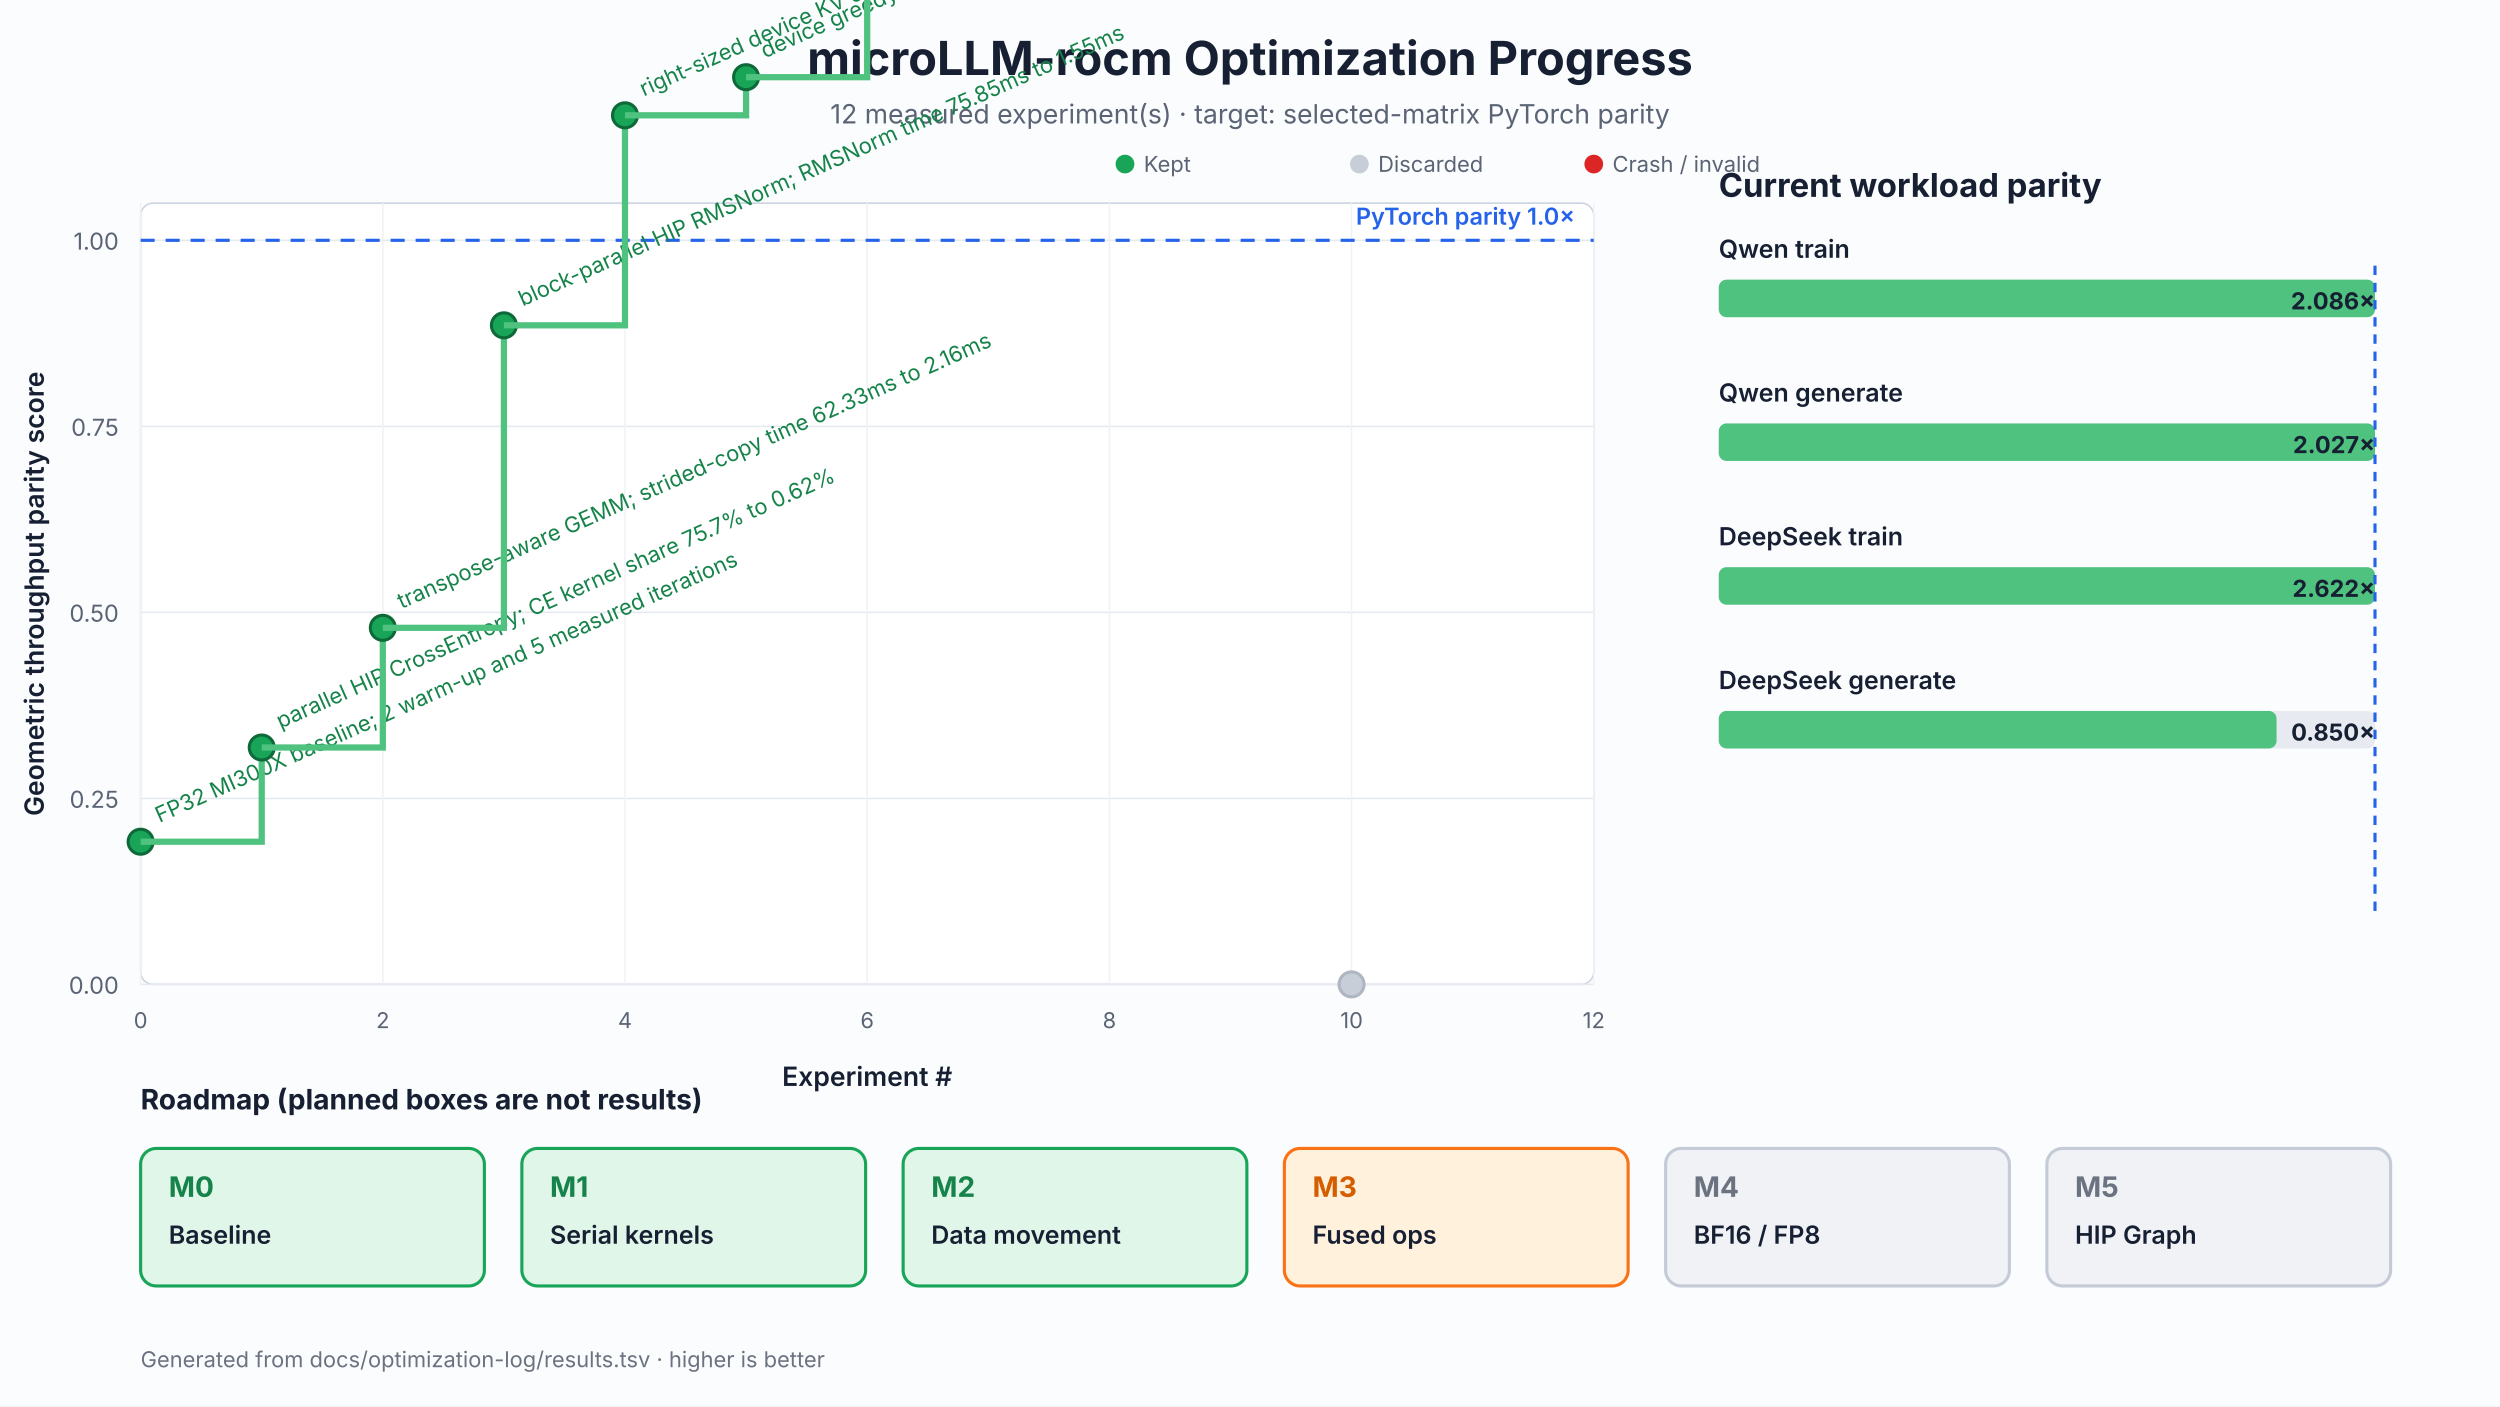
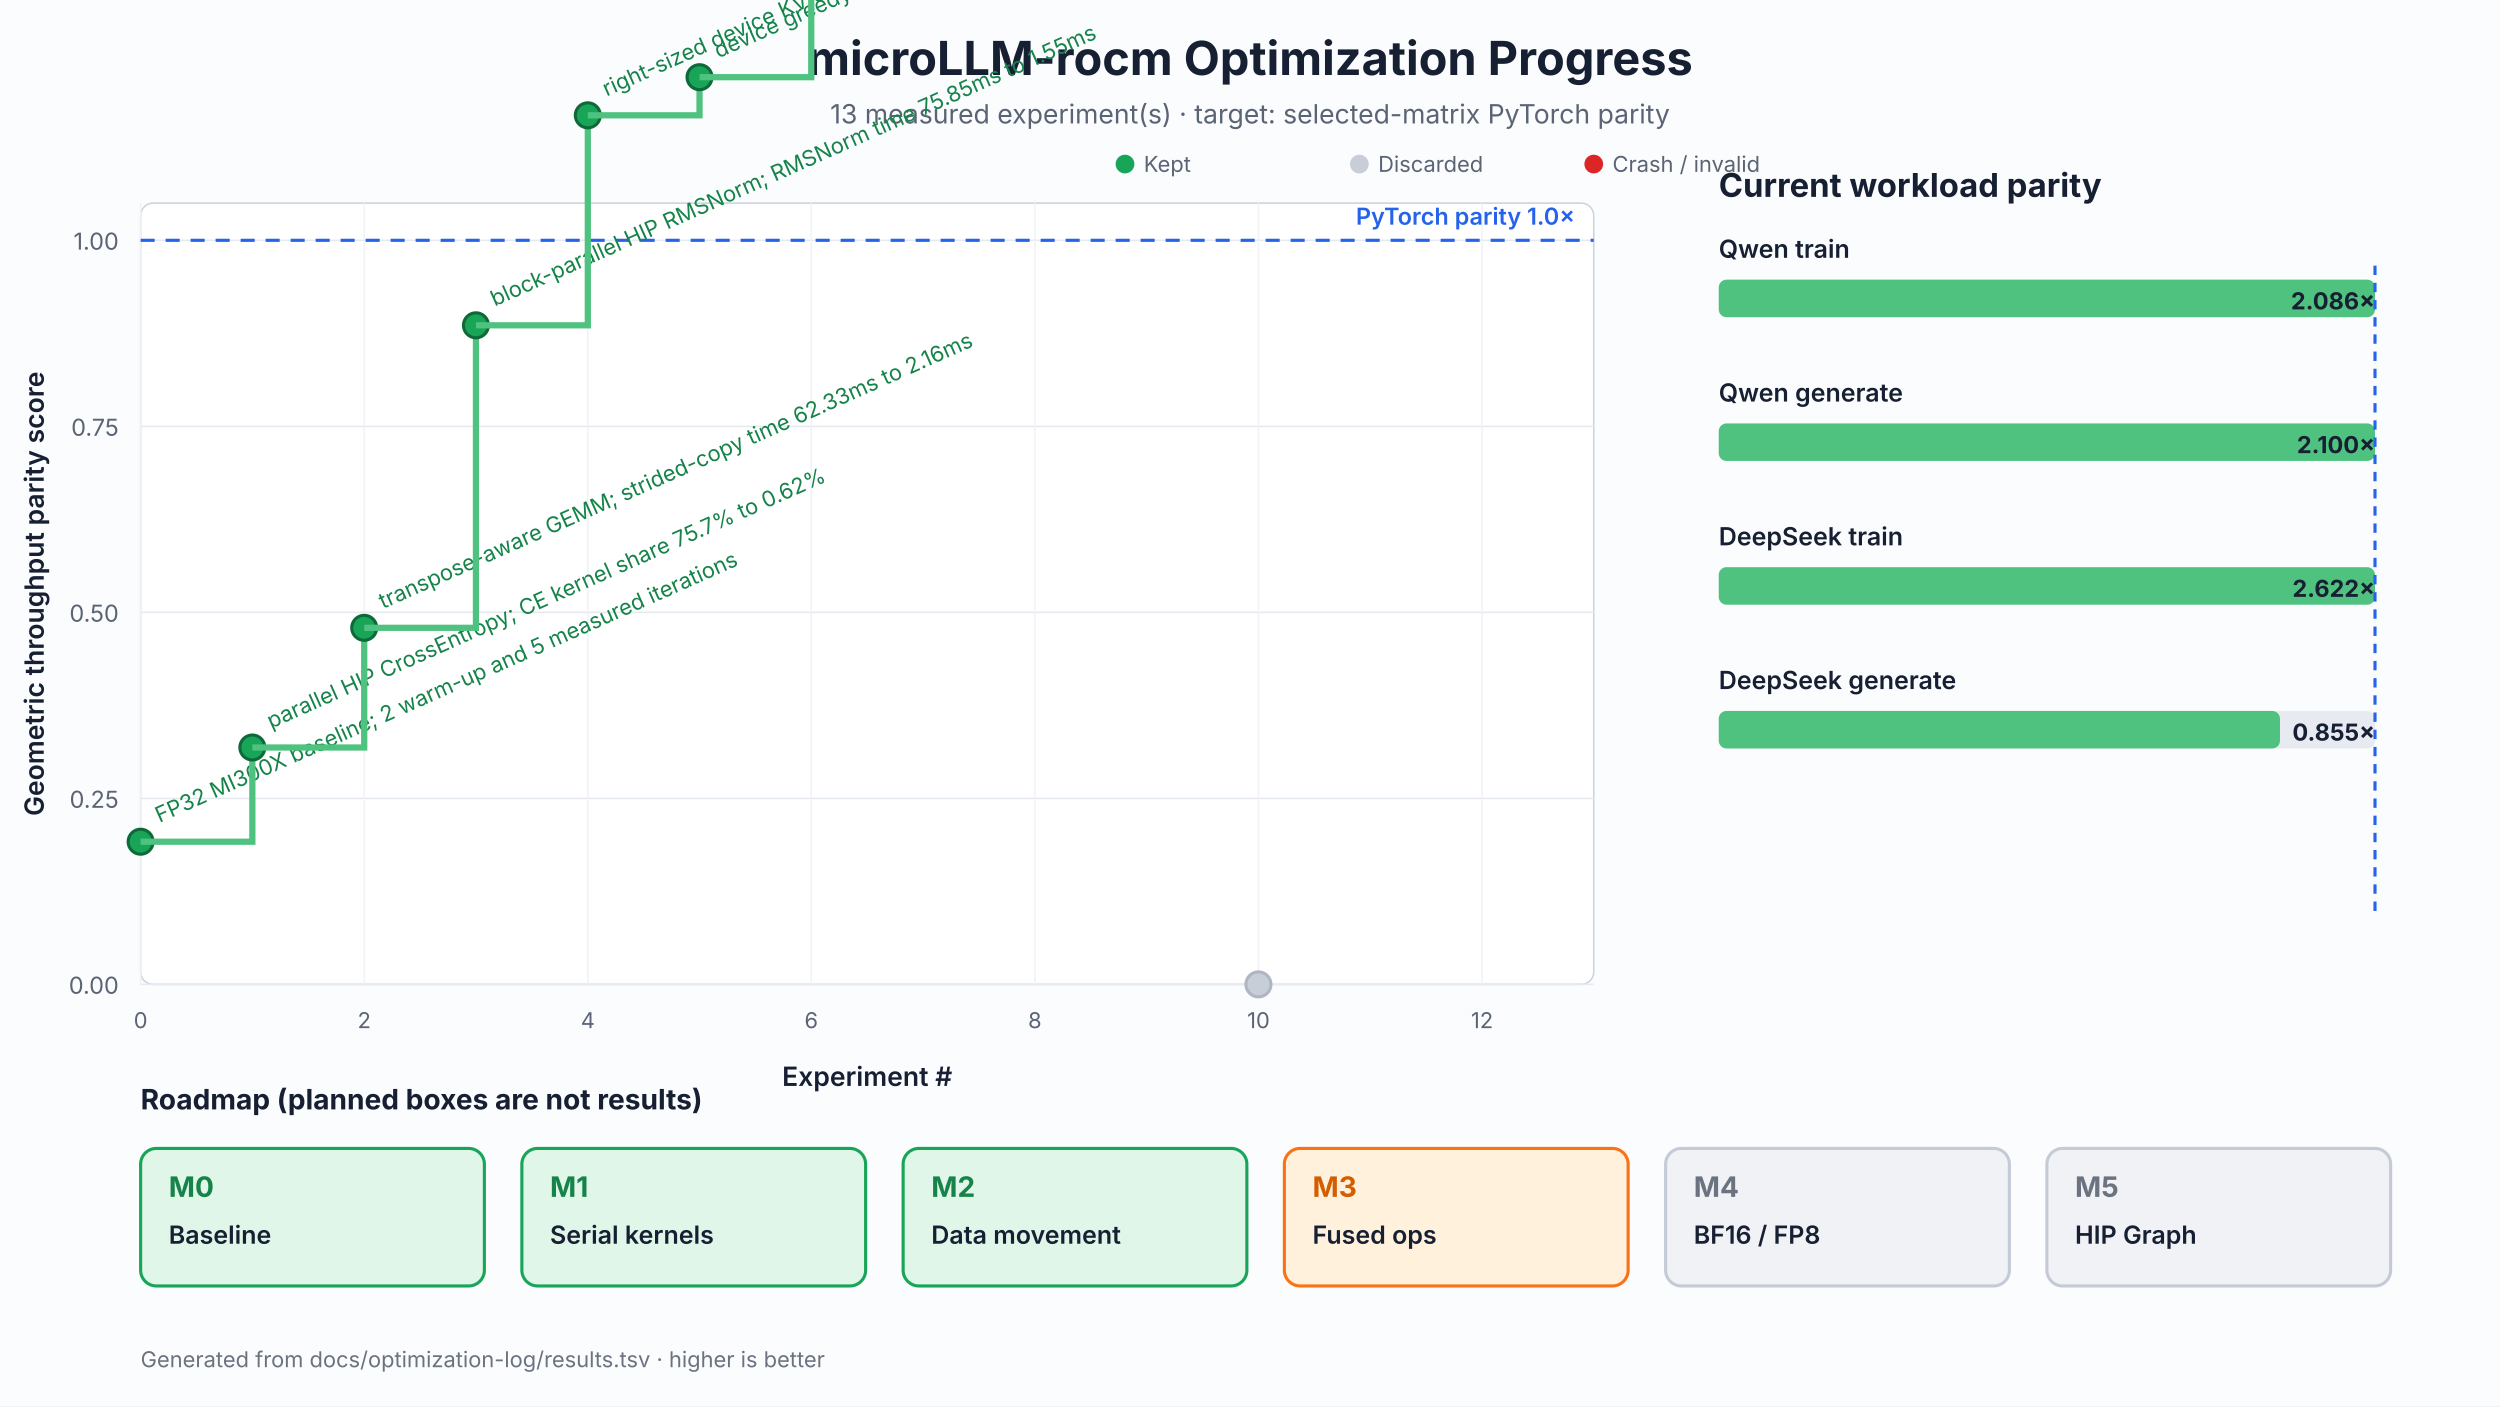
<svg xmlns="http://www.w3.org/2000/svg" width="1600" height="900" viewBox="0 0 1600 900">
  <rect width="100%" height="100%" fill="#fbfcfe" />
  <text x="800.0" y="48.0" font-family="Inter,Arial,sans-serif" font-size="30" fill="#172033" text-anchor="middle" font-weight="700">microLLM-rocm Optimization Progress</text>
-   <text x="800.0" y="79.0" font-family="Inter,Arial,sans-serif" font-size="17" fill="#5b6474" text-anchor="middle" font-weight="400">12 measured experiment(s) · target: selected-matrix PyTorch parity</text>
+   <text x="800.0" y="79.0" font-family="Inter,Arial,sans-serif" font-size="17" fill="#5b6474" text-anchor="middle" font-weight="400">13 measured experiment(s) · target: selected-matrix PyTorch parity</text>
  <rect x="90" y="130" width="930" height="500" fill="#ffffff" stroke="#cbd3df" rx="8" />
  <line x1="90" y1="630.0" x2="1020" y2="630.0" stroke="#e5e9f0" />
  <text x="76.0" y="636.0" font-family="Inter,Arial,sans-serif" font-size="15" fill="#5b6474" text-anchor="end" font-weight="400">0.00</text>
  <line x1="90" y1="511.0" x2="1020" y2="511.0" stroke="#e5e9f0" />
  <text x="76.0" y="517.0" font-family="Inter,Arial,sans-serif" font-size="15" fill="#5b6474" text-anchor="end" font-weight="400">0.25</text>
  <line x1="90" y1="391.9" x2="1020" y2="391.9" stroke="#e5e9f0" />
  <text x="76.0" y="397.9" font-family="Inter,Arial,sans-serif" font-size="15" fill="#5b6474" text-anchor="end" font-weight="400">0.50</text>
  <line x1="90" y1="272.9" x2="1020" y2="272.9" stroke="#e5e9f0" />
  <text x="76.0" y="278.9" font-family="Inter,Arial,sans-serif" font-size="15" fill="#5b6474" text-anchor="end" font-weight="400">0.75</text>
  <line x1="90" y1="153.8" x2="1020" y2="153.8" stroke="#e5e9f0" />
  <text x="76.0" y="159.8" font-family="Inter,Arial,sans-serif" font-size="15" fill="#5b6474" text-anchor="end" font-weight="400">1.00</text>
  <line x1="90.0" y1="130" x2="90.0" y2="630" stroke="#f0f2f6" />
  <text x="90.0" y="658.0" font-family="Inter,Arial,sans-serif" font-size="14" fill="#5b6474" text-anchor="middle" font-weight="400">0</text>
-   <line x1="245.0" y1="130" x2="245.0" y2="630" stroke="#f0f2f6" />
-   <text x="245.0" y="658.0" font-family="Inter,Arial,sans-serif" font-size="14" fill="#5b6474" text-anchor="middle" font-weight="400">2</text>
-   <line x1="400.0" y1="130" x2="400.0" y2="630" stroke="#f0f2f6" />
-   <text x="400.0" y="658.0" font-family="Inter,Arial,sans-serif" font-size="14" fill="#5b6474" text-anchor="middle" font-weight="400">4</text>
-   <line x1="555.0" y1="130" x2="555.0" y2="630" stroke="#f0f2f6" />
-   <text x="555.0" y="658.0" font-family="Inter,Arial,sans-serif" font-size="14" fill="#5b6474" text-anchor="middle" font-weight="400">6</text>
-   <line x1="710.0" y1="130" x2="710.0" y2="630" stroke="#f0f2f6" />
-   <text x="710.0" y="658.0" font-family="Inter,Arial,sans-serif" font-size="14" fill="#5b6474" text-anchor="middle" font-weight="400">8</text>
-   <line x1="865.0" y1="130" x2="865.0" y2="630" stroke="#f0f2f6" />
-   <text x="865.0" y="658.0" font-family="Inter,Arial,sans-serif" font-size="14" fill="#5b6474" text-anchor="middle" font-weight="400">10</text>
-   <line x1="1020.0" y1="130" x2="1020.0" y2="630" stroke="#f0f2f6" />
-   <text x="1020.0" y="658.0" font-family="Inter,Arial,sans-serif" font-size="14" fill="#5b6474" text-anchor="middle" font-weight="400">12</text>
+   <line x1="233.1" y1="130" x2="233.1" y2="630" stroke="#f0f2f6" />
+   <text x="233.1" y="658.0" font-family="Inter,Arial,sans-serif" font-size="14" fill="#5b6474" text-anchor="middle" font-weight="400">2</text>
+   <line x1="376.2" y1="130" x2="376.2" y2="630" stroke="#f0f2f6" />
+   <text x="376.2" y="658.0" font-family="Inter,Arial,sans-serif" font-size="14" fill="#5b6474" text-anchor="middle" font-weight="400">4</text>
+   <line x1="519.2" y1="130" x2="519.2" y2="630" stroke="#f0f2f6" />
+   <text x="519.2" y="658.0" font-family="Inter,Arial,sans-serif" font-size="14" fill="#5b6474" text-anchor="middle" font-weight="400">6</text>
+   <line x1="662.3" y1="130" x2="662.3" y2="630" stroke="#f0f2f6" />
+   <text x="662.3" y="658.0" font-family="Inter,Arial,sans-serif" font-size="14" fill="#5b6474" text-anchor="middle" font-weight="400">8</text>
+   <line x1="805.4" y1="130" x2="805.4" y2="630" stroke="#f0f2f6" />
+   <text x="805.4" y="658.0" font-family="Inter,Arial,sans-serif" font-size="14" fill="#5b6474" text-anchor="middle" font-weight="400">10</text>
+   <line x1="948.5" y1="130" x2="948.5" y2="630" stroke="#f0f2f6" />
+   <text x="948.5" y="658.0" font-family="Inter,Arial,sans-serif" font-size="14" fill="#5b6474" text-anchor="middle" font-weight="400">12</text>
  <line x1="90" y1="153.8" x2="1020" y2="153.8" stroke="#2563eb" stroke-width="2" stroke-dasharray="9 7" />
  <text x="1008.0" y="143.8" font-family="Inter,Arial,sans-serif" font-size="15" fill="#2563eb" text-anchor="end" font-weight="600">PyTorch parity 1.0×</text>
  <circle cx="90.0" cy="538.7" r="8" fill="#18a558" stroke="#0e6938" stroke-width="2" />
  <text x="102.0" y="526.7" font-family="Inter,Arial,sans-serif" font-size="14" fill="#16834a" text-anchor="start" font-weight="400" transform="rotate(-24 102.0 526.7)">FP32 MI300X baseline; 2 warm-up and 5 measured iterations</text>
-   <path d="M 90.0 538.7 H 167.5 V 478.4" fill="none" stroke="#4ec27e" stroke-width="4" />
-   <circle cx="167.5" cy="478.4" r="8" fill="#18a558" stroke="#0e6938" stroke-width="2" />
-   <text x="179.5" y="466.4" font-family="Inter,Arial,sans-serif" font-size="14" fill="#16834a" text-anchor="start" font-weight="400" transform="rotate(-24 179.5 466.4)">parallel HIP CrossEntropy; CE kernel share 75.7% to 0.62%</text>
-   <path d="M 167.5 478.4 H 245.0 V 401.8" fill="none" stroke="#4ec27e" stroke-width="4" />
-   <circle cx="245.0" cy="401.8" r="8" fill="#18a558" stroke="#0e6938" stroke-width="2" />
-   <text x="257.0" y="389.8" font-family="Inter,Arial,sans-serif" font-size="14" fill="#16834a" text-anchor="start" font-weight="400" transform="rotate(-24 257.0 389.8)">transpose-aware GEMM; strided-copy time 62.33ms to 2.16ms</text>
-   <path d="M 245.0 401.8 H 322.5 V 208.2" fill="none" stroke="#4ec27e" stroke-width="4" />
-   <circle cx="322.5" cy="208.2" r="8" fill="#18a558" stroke="#0e6938" stroke-width="2" />
-   <text x="334.5" y="196.2" font-family="Inter,Arial,sans-serif" font-size="14" fill="#16834a" text-anchor="start" font-weight="400" transform="rotate(-24 334.5 196.2)">block-parallel HIP RMSNorm; RMSNorm time 75.85ms to 1.55ms</text>
-   <path d="M 322.5 208.2 H 400.0 V 73.8" fill="none" stroke="#4ec27e" stroke-width="4" />
-   <circle cx="400.0" cy="73.8" r="8" fill="#18a558" stroke="#0e6938" stroke-width="2" />
-   <text x="412.0" y="61.8" font-family="Inter,Arial,sans-serif" font-size="14" fill="#16834a" text-anchor="start" font-weight="400" transform="rotate(-24 412.0 61.8)">right-sized device KV cache and direct GQA; score crosses selected-matrix parity</text>
-   <path d="M 400.0 73.8 H 477.5 V 49.4" fill="none" stroke="#4ec27e" stroke-width="4" />
-   <circle cx="477.5" cy="49.4" r="8" fill="#18a558" stroke="#0e6938" stroke-width="2" />
-   <text x="489.5" y="37.4" font-family="Inter,Arial,sans-serif" font-size="14" fill="#16834a" text-anchor="start" font-weight="400" transform="rotate(-24 489.5 37.4)">device greedy argmax; generated-token D2H records 9 to 1</text>
-   <path d="M 477.5 49.4 H 555.0 V -179.8" fill="none" stroke="#4ec27e" stroke-width="4" />
-   <circle cx="555.0" cy="-179.8" r="8" fill="#18a558" stroke="#0e6938" stroke-width="2" />
-   <text x="567.0" y="-191.8" font-family="Inter,Arial,sans-serif" font-size="14" fill="#16834a" text-anchor="start" font-weight="400" transform="rotate(-24 567.0 -191.8)">steady-state exact-size HIP pool; measured backend allocations reduced 7x to 66x</text>
-   <circle cx="632.5" cy="-165.1" r="8" fill="#c8ced8" stroke="#aeb6c2" stroke-width="2" />
-   <circle cx="710.0" cy="-154.2" r="8" fill="#c8ced8" stroke="#aeb6c2" stroke-width="2" />
-   <path d="M 555.0 -179.8 H 787.5 V -204.4" fill="none" stroke="#4ec27e" stroke-width="4" />
-   <circle cx="787.5" cy="-204.4" r="8" fill="#18a558" stroke="#0e6938" stroke-width="2" />
-   <text x="799.5" y="-216.4" font-family="Inter,Arial,sans-serif" font-size="14" fill="#16834a" text-anchor="start" font-weight="400" transform="rotate(-24 799.5 -216.4)">fused cached decode Attention; generation medians improved 5.5% and 8.1%</text>
-   <circle cx="865.0" cy="630.0" r="8" fill="#c8ced8" stroke="#aeb6c2" stroke-width="2" />
-   <circle cx="942.5" cy="-191.9" r="8" fill="#c8ced8" stroke="#aeb6c2" stroke-width="2" />
+   <path d="M 90.0 538.7 H 161.5 V 478.4" fill="none" stroke="#4ec27e" stroke-width="4" />
+   <circle cx="161.5" cy="478.4" r="8" fill="#18a558" stroke="#0e6938" stroke-width="2" />
+   <text x="173.5" y="466.4" font-family="Inter,Arial,sans-serif" font-size="14" fill="#16834a" text-anchor="start" font-weight="400" transform="rotate(-24 173.5 466.4)">parallel HIP CrossEntropy; CE kernel share 75.7% to 0.62%</text>
+   <path d="M 161.5 478.4 H 233.1 V 401.8" fill="none" stroke="#4ec27e" stroke-width="4" />
+   <circle cx="233.1" cy="401.8" r="8" fill="#18a558" stroke="#0e6938" stroke-width="2" />
+   <text x="245.1" y="389.8" font-family="Inter,Arial,sans-serif" font-size="14" fill="#16834a" text-anchor="start" font-weight="400" transform="rotate(-24 245.1 389.8)">transpose-aware GEMM; strided-copy time 62.33ms to 2.16ms</text>
+   <path d="M 233.1 401.8 H 304.6 V 208.2" fill="none" stroke="#4ec27e" stroke-width="4" />
+   <circle cx="304.6" cy="208.2" r="8" fill="#18a558" stroke="#0e6938" stroke-width="2" />
+   <text x="316.6" y="196.2" font-family="Inter,Arial,sans-serif" font-size="14" fill="#16834a" text-anchor="start" font-weight="400" transform="rotate(-24 316.6 196.2)">block-parallel HIP RMSNorm; RMSNorm time 75.85ms to 1.55ms</text>
+   <path d="M 304.6 208.2 H 376.2 V 73.8" fill="none" stroke="#4ec27e" stroke-width="4" />
+   <circle cx="376.2" cy="73.8" r="8" fill="#18a558" stroke="#0e6938" stroke-width="2" />
+   <text x="388.2" y="61.8" font-family="Inter,Arial,sans-serif" font-size="14" fill="#16834a" text-anchor="start" font-weight="400" transform="rotate(-24 388.2 61.8)">right-sized device KV cache and direct GQA; score crosses selected-matrix parity</text>
+   <path d="M 376.2 73.8 H 447.7 V 49.4" fill="none" stroke="#4ec27e" stroke-width="4" />
+   <circle cx="447.7" cy="49.4" r="8" fill="#18a558" stroke="#0e6938" stroke-width="2" />
+   <text x="459.7" y="37.4" font-family="Inter,Arial,sans-serif" font-size="14" fill="#16834a" text-anchor="start" font-weight="400" transform="rotate(-24 459.7 37.4)">device greedy argmax; generated-token D2H records 9 to 1</text>
+   <path d="M 447.7 49.4 H 519.2 V -179.8" fill="none" stroke="#4ec27e" stroke-width="4" />
+   <circle cx="519.2" cy="-179.8" r="8" fill="#18a558" stroke="#0e6938" stroke-width="2" />
+   <text x="531.2" y="-191.8" font-family="Inter,Arial,sans-serif" font-size="14" fill="#16834a" text-anchor="start" font-weight="400" transform="rotate(-24 531.2 -191.8)">steady-state exact-size HIP pool; measured backend allocations reduced 7x to 66x</text>
+   <circle cx="590.8" cy="-165.1" r="8" fill="#c8ced8" stroke="#aeb6c2" stroke-width="2" />
+   <circle cx="662.3" cy="-154.2" r="8" fill="#c8ced8" stroke="#aeb6c2" stroke-width="2" />
+   <path d="M 519.2 -179.8 H 733.8 V -204.4" fill="none" stroke="#4ec27e" stroke-width="4" />
+   <circle cx="733.8" cy="-204.4" r="8" fill="#18a558" stroke="#0e6938" stroke-width="2" />
+   <text x="745.8" y="-216.4" font-family="Inter,Arial,sans-serif" font-size="14" fill="#16834a" text-anchor="start" font-weight="400" transform="rotate(-24 745.8 -216.4)">fused cached decode Attention; generation medians improved 5.5% and 8.1%</text>
+   <circle cx="805.4" cy="630.0" r="8" fill="#c8ced8" stroke="#aeb6c2" stroke-width="2" />
+   <circle cx="876.9" cy="-191.9" r="8" fill="#c8ced8" stroke="#aeb6c2" stroke-width="2" />
+   <path d="M 733.8 -204.4 H 948.5 V -213.1" fill="none" stroke="#4ec27e" stroke-width="4" />
+   <circle cx="948.5" cy="-213.1" r="8" fill="#18a558" stroke="#0e6938" stroke-width="2" />
+   <text x="960.5" y="-225.1" font-family="Inter,Arial,sans-serif" font-size="14" fill="#16834a" text-anchor="start" font-weight="400" transform="rotate(-24 960.5 -225.1)">two-stage large-vocabulary argmax; Kernel time reduced 96.7%</text>
  <text x="555.0" y="695.0" font-family="Inter,Arial,sans-serif" font-size="17" fill="#172033" text-anchor="middle" font-weight="600">Experiment #</text>
  <text x="28.0" y="380.0" font-family="Inter,Arial,sans-serif" font-size="17" fill="#172033" text-anchor="middle" font-weight="600" transform="rotate(-90 28.0 380.0)">Geometric throughput parity score</text>
  <circle cx="720" cy="105" r="6" fill="#18a558" />
  <text x="732.0" y="110.0" font-family="Inter,Arial,sans-serif" font-size="14" fill="#5b6474" text-anchor="start" font-weight="400">Kept</text>
  <circle cx="870" cy="105" r="6" fill="#c8ced8" />
  <text x="882.0" y="110.0" font-family="Inter,Arial,sans-serif" font-size="14" fill="#5b6474" text-anchor="start" font-weight="400">Discarded</text>
  <circle cx="1020" cy="105" r="6" fill="#dc2626" />
  <text x="1032.0" y="110.0" font-family="Inter,Arial,sans-serif" font-size="14" fill="#5b6474" text-anchor="start" font-weight="400">Crash / invalid</text>
  <text x="1100.0" y="126.0" font-family="Inter,Arial,sans-serif" font-size="21" fill="#172033" text-anchor="start" font-weight="700">Current workload parity</text>
  <text x="1100.0" y="165.0" font-family="Inter,Arial,sans-serif" font-size="16" fill="#172033" text-anchor="start" font-weight="600">Qwen train</text>
  <rect x="1100" y="179" width="420" height="24" rx="5" fill="#e7ebf1" />
  <rect x="1100" y="179" width="420.0" height="24" rx="5" fill="#4ec27e" />
  <text x="1520.0" y="198.0" font-family="Inter,Arial,sans-serif" font-size="15" fill="#172033" text-anchor="end" font-weight="700">2.086×</text>
  <text x="1100.0" y="257.0" font-family="Inter,Arial,sans-serif" font-size="16" fill="#172033" text-anchor="start" font-weight="600">Qwen generate</text>
  <rect x="1100" y="271" width="420" height="24" rx="5" fill="#e7ebf1" />
  <rect x="1100" y="271" width="420.0" height="24" rx="5" fill="#4ec27e" />
-   <text x="1520.0" y="290.0" font-family="Inter,Arial,sans-serif" font-size="15" fill="#172033" text-anchor="end" font-weight="700">2.027×</text>
+   <text x="1520.0" y="290.0" font-family="Inter,Arial,sans-serif" font-size="15" fill="#172033" text-anchor="end" font-weight="700">2.100×</text>
  <text x="1100.0" y="349.0" font-family="Inter,Arial,sans-serif" font-size="16" fill="#172033" text-anchor="start" font-weight="600">DeepSeek train</text>
  <rect x="1100" y="363" width="420" height="24" rx="5" fill="#e7ebf1" />
  <rect x="1100" y="363" width="420.0" height="24" rx="5" fill="#4ec27e" />
  <text x="1520.0" y="382.0" font-family="Inter,Arial,sans-serif" font-size="15" fill="#172033" text-anchor="end" font-weight="700">2.622×</text>
  <text x="1100.0" y="441.0" font-family="Inter,Arial,sans-serif" font-size="16" fill="#172033" text-anchor="start" font-weight="600">DeepSeek generate</text>
  <rect x="1100" y="455" width="420" height="24" rx="5" fill="#e7ebf1" />
-   <rect x="1100" y="455" width="357.0" height="24" rx="5" fill="#4ec27e" />
-   <text x="1520.0" y="474.0" font-family="Inter,Arial,sans-serif" font-size="15" fill="#172033" text-anchor="end" font-weight="700">0.850×</text>
+   <rect x="1100" y="455" width="359.2" height="24" rx="5" fill="#4ec27e" />
+   <text x="1520.0" y="474.0" font-family="Inter,Arial,sans-serif" font-size="15" fill="#172033" text-anchor="end" font-weight="700">0.855×</text>
  <line x1="1520" y1="170" x2="1520" y2="585" stroke="#2563eb" stroke-width="2" stroke-dasharray="6 5" />
  <text x="90.0" y="710.0" font-family="Inter,Arial,sans-serif" font-size="18" fill="#172033" text-anchor="start" font-weight="700">Roadmap (planned boxes are not results)</text>
  <rect x="90" y="735" width="220" height="88" rx="10" fill="#e0f6e9" stroke="#18a558" stroke-width="2" />
  <text x="108.0" y="766.0" font-family="Inter,Arial,sans-serif" font-size="18" fill="#16834a" text-anchor="start" font-weight="700">M0</text>
  <text x="108.0" y="796.0" font-family="Inter,Arial,sans-serif" font-size="16" fill="#172033" text-anchor="start" font-weight="600">Baseline</text>
  <rect x="334" y="735" width="220" height="88" rx="10" fill="#e0f6e9" stroke="#18a558" stroke-width="2" />
  <text x="352.0" y="766.0" font-family="Inter,Arial,sans-serif" font-size="18" fill="#16834a" text-anchor="start" font-weight="700">M1</text>
  <text x="352.0" y="796.0" font-family="Inter,Arial,sans-serif" font-size="16" fill="#172033" text-anchor="start" font-weight="600">Serial kernels</text>
  <rect x="578" y="735" width="220" height="88" rx="10" fill="#e0f6e9" stroke="#18a558" stroke-width="2" />
  <text x="596.0" y="766.0" font-family="Inter,Arial,sans-serif" font-size="18" fill="#16834a" text-anchor="start" font-weight="700">M2</text>
  <text x="596.0" y="796.0" font-family="Inter,Arial,sans-serif" font-size="16" fill="#172033" text-anchor="start" font-weight="600">Data movement</text>
  <rect x="822" y="735" width="220" height="88" rx="10" fill="#fff1dc" stroke="#f97316" stroke-width="2" />
  <text x="840.0" y="766.0" font-family="Inter,Arial,sans-serif" font-size="18" fill="#d45d00" text-anchor="start" font-weight="700">M3</text>
  <text x="840.0" y="796.0" font-family="Inter,Arial,sans-serif" font-size="16" fill="#172033" text-anchor="start" font-weight="600">Fused ops</text>
  <rect x="1066" y="735" width="220" height="88" rx="10" fill="#f0f2f6" stroke="#c4cbd6" stroke-width="2" />
  <text x="1084.0" y="766.0" font-family="Inter,Arial,sans-serif" font-size="18" fill="#6b7280" text-anchor="start" font-weight="700">M4</text>
  <text x="1084.0" y="796.0" font-family="Inter,Arial,sans-serif" font-size="16" fill="#172033" text-anchor="start" font-weight="600">BF16 / FP8</text>
  <rect x="1310" y="735" width="220" height="88" rx="10" fill="#f0f2f6" stroke="#c4cbd6" stroke-width="2" />
  <text x="1328.0" y="766.0" font-family="Inter,Arial,sans-serif" font-size="18" fill="#6b7280" text-anchor="start" font-weight="700">M5</text>
  <text x="1328.0" y="796.0" font-family="Inter,Arial,sans-serif" font-size="16" fill="#172033" text-anchor="start" font-weight="600">HIP Graph</text>
  <text x="90.0" y="875.0" font-family="Inter,Arial,sans-serif" font-size="14" fill="#6b7280" text-anchor="start" font-weight="400">Generated from docs/optimization-log/results.tsv · higher is better</text>
</svg>
